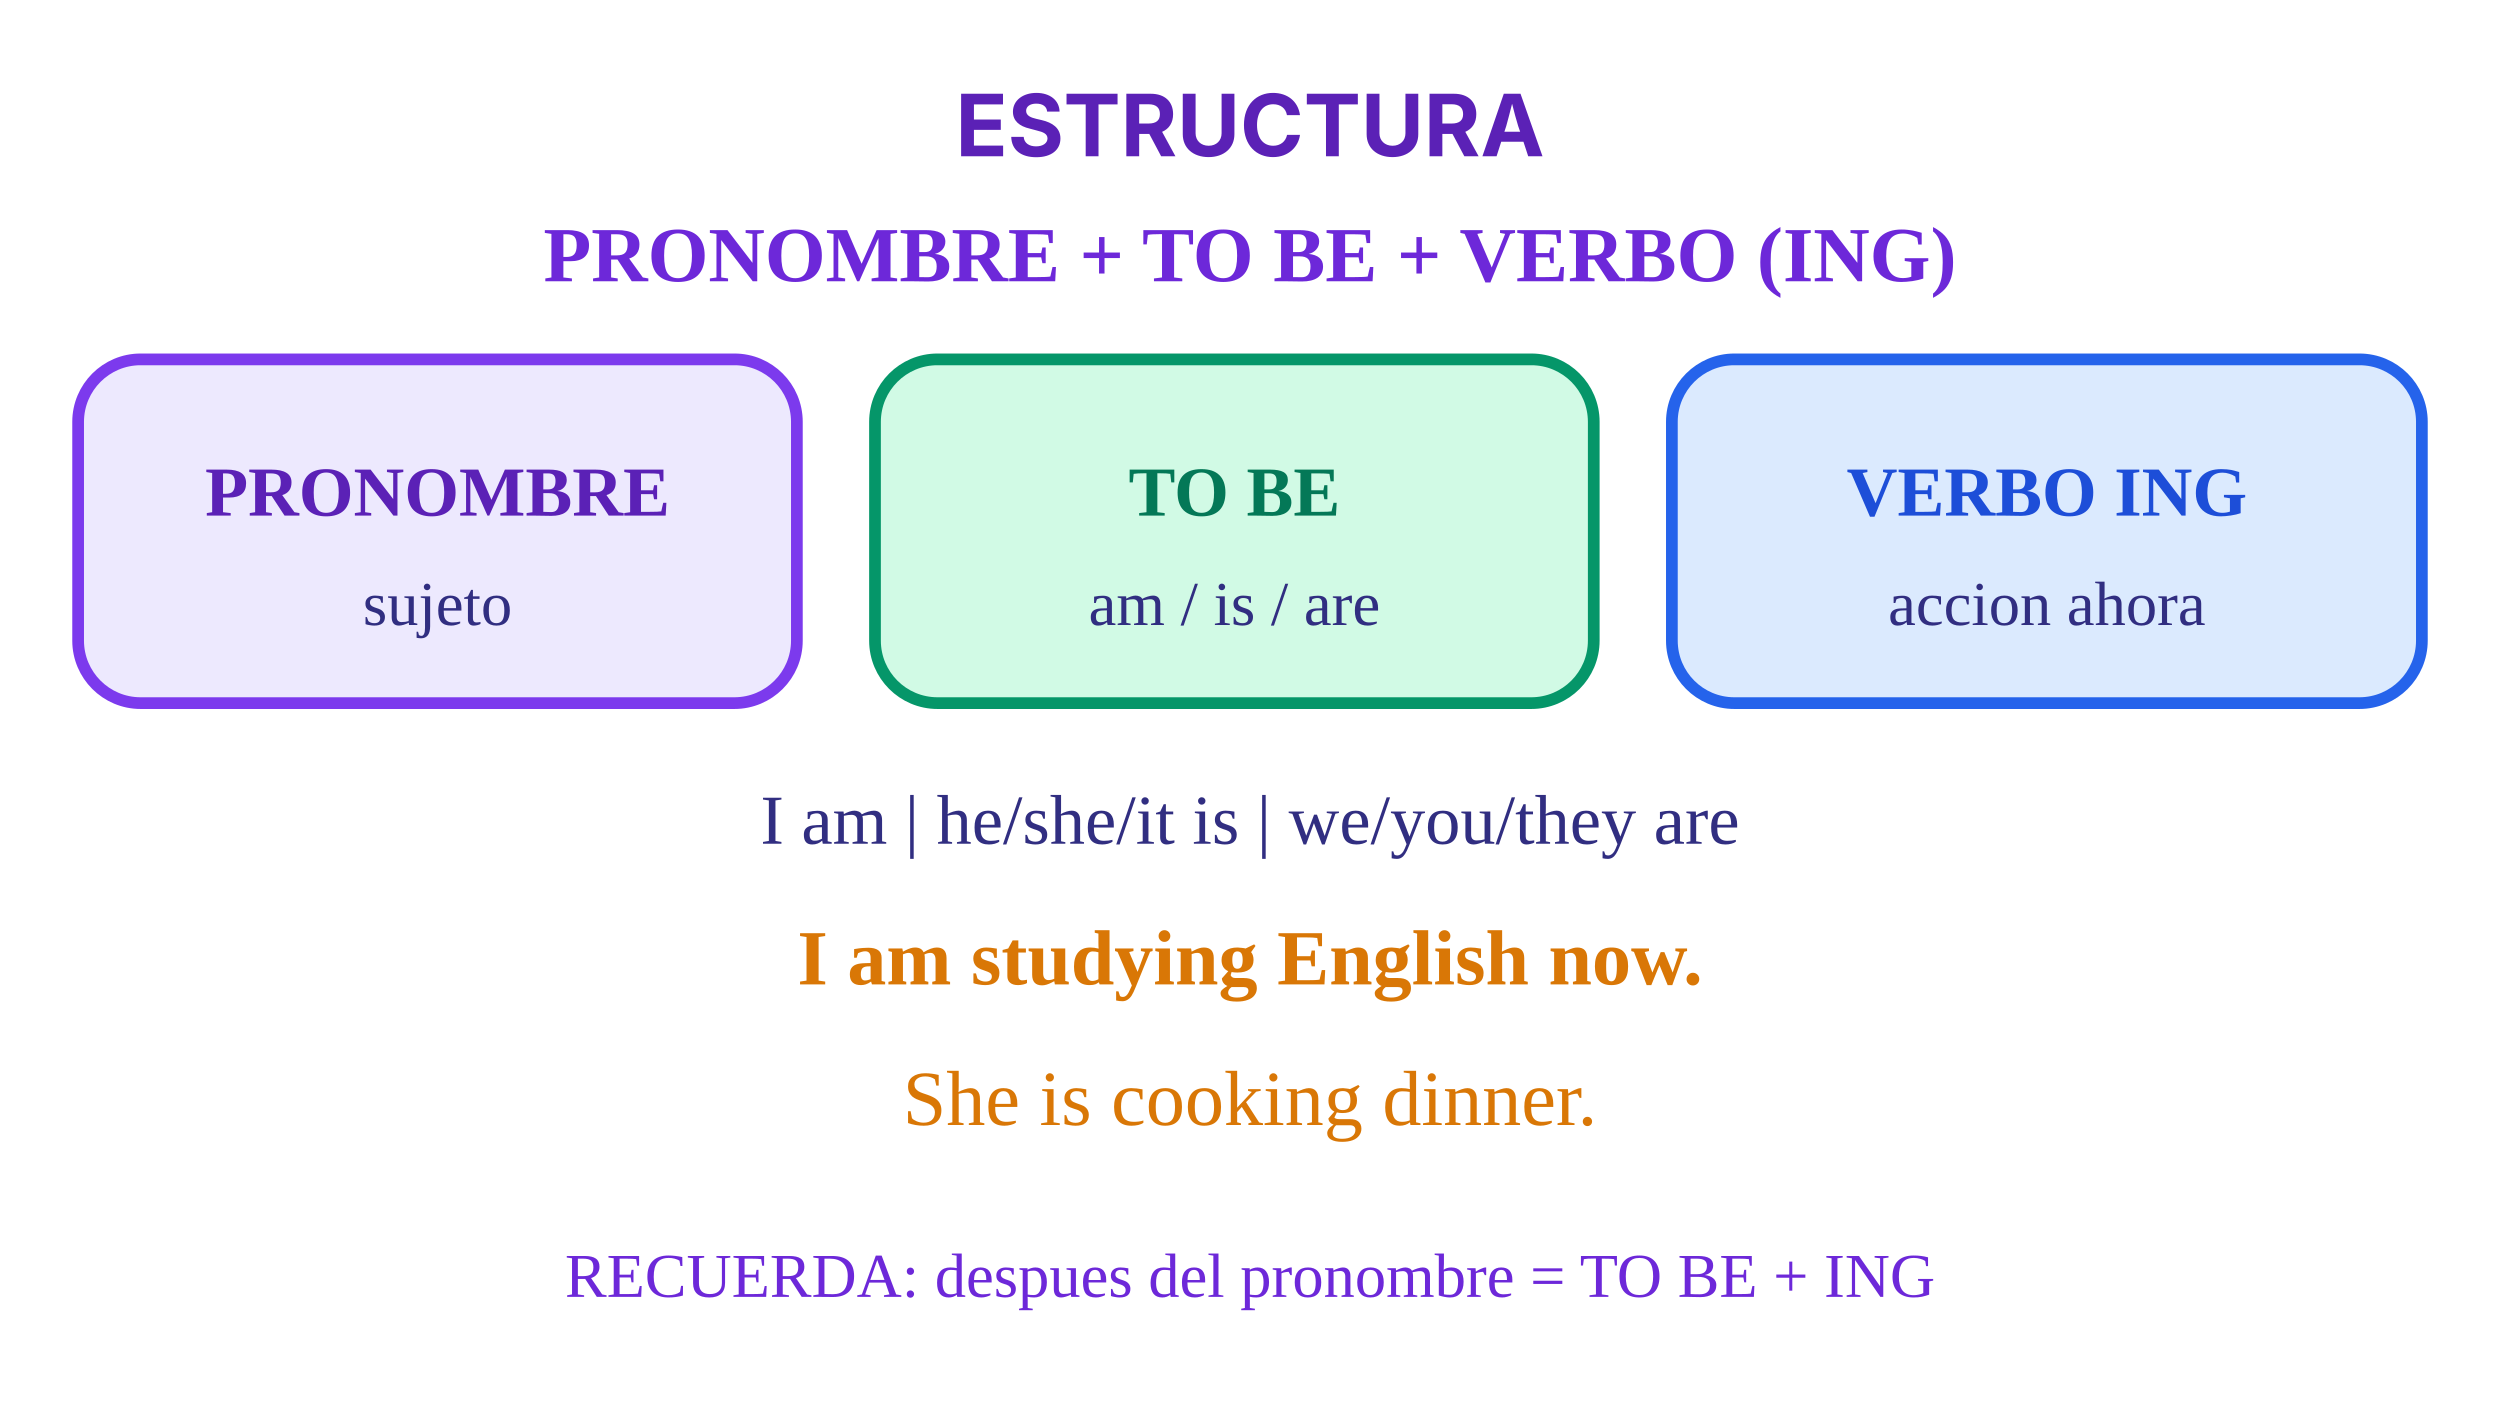
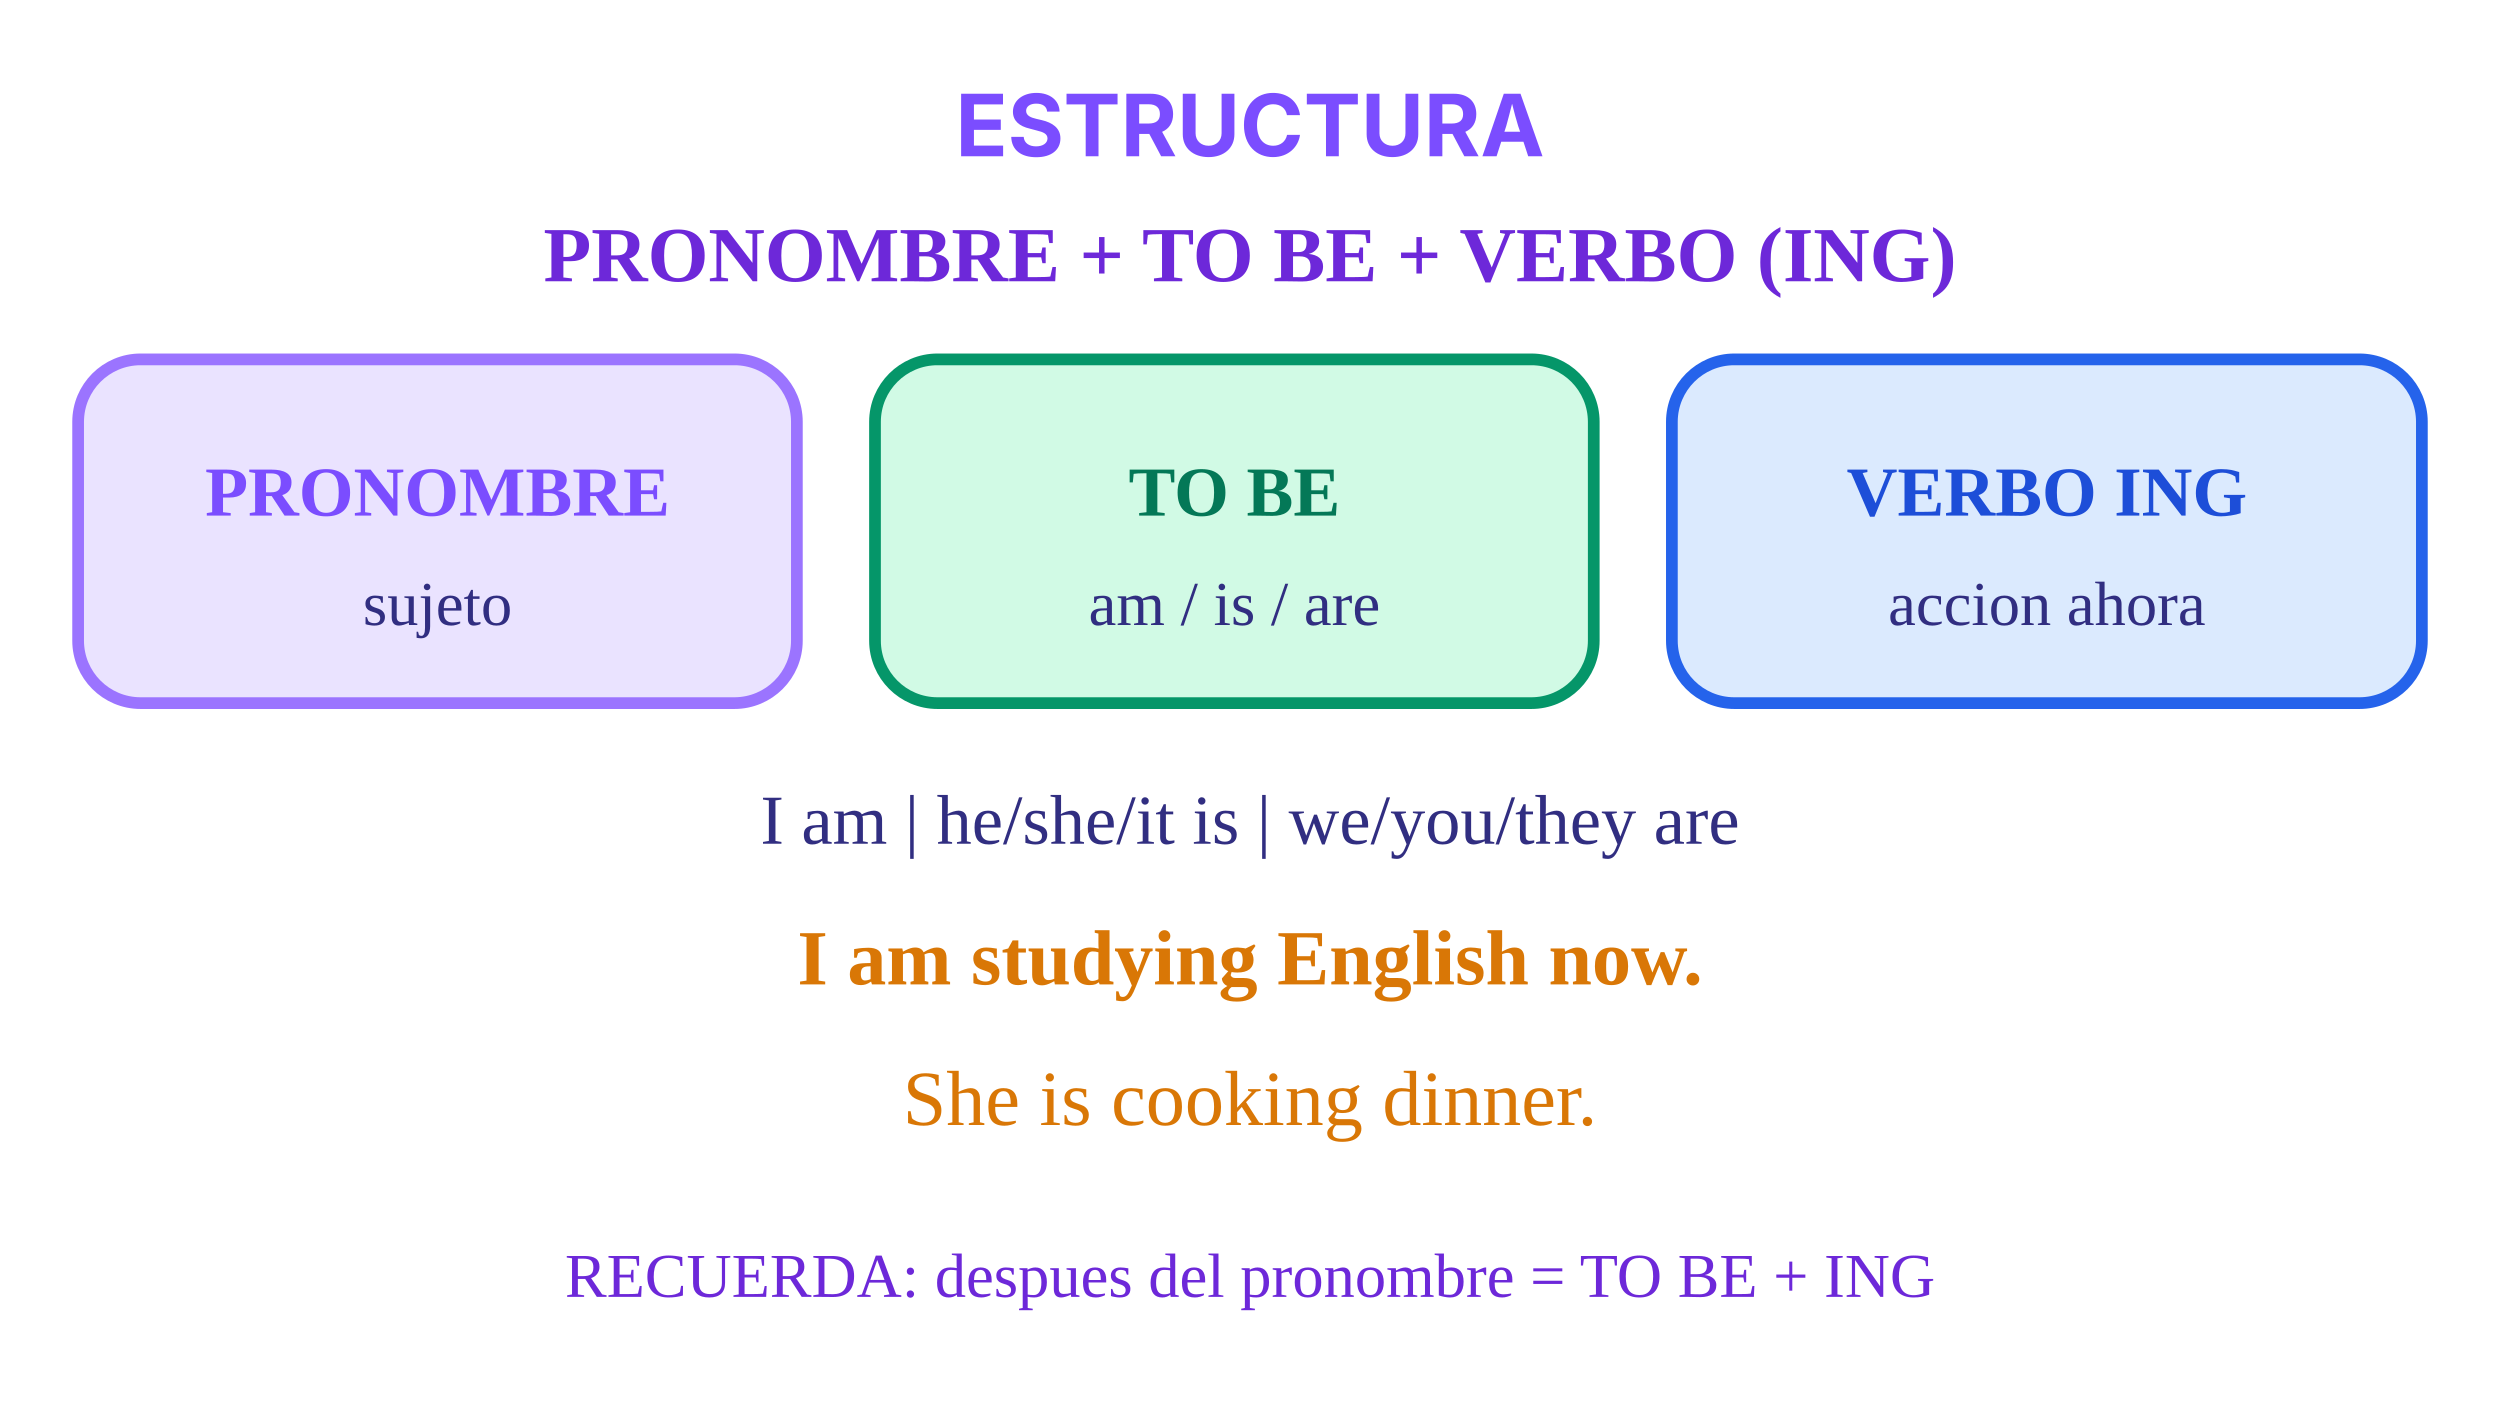
<svg xmlns="http://www.w3.org/2000/svg" viewBox="0 0 320 180" role="img" aria-label="Pronombre + To Be + Verbo ING">
  <rect width="320" height="180" rx="12" fill="none" />
-   <text x="160" y="20" text-anchor="middle" fill="#5B21B6" font-family="Inter,sans-serif" font-size="11" font-weight="bold">ESTRUCTURA</text>
+   <text x="160" y="20" text-anchor="middle" fill="#7B4DFF" font-family="Inter,sans-serif" font-size="11" font-weight="bold">ESTRUCTURA</text>
  <text x="160" y="36" text-anchor="middle" fill="#6d28d9" font-size="10" font-weight="bold">PRONOMBRE + TO BE + VERBO (ING)</text>
-   <rect x="10" y="46" width="92" height="44" rx="8" fill="#ede9fe" stroke="#7c3aed" stroke-width="1.5" />
-   <text x="56" y="66" text-anchor="middle" fill="#5B21B6" font-size="9" font-weight="bold">PRONOMBRE</text>
+   <rect x="10" y="46" width="92" height="44" rx="8" fill="rgba(123,77,255,0.16)" stroke="#9B74FF" stroke-width="1.5" />
+   <text x="56" y="66" text-anchor="middle" fill="#7B4DFF" font-size="9" font-weight="bold">PRONOMBRE</text>
  <text x="56" y="80" text-anchor="middle" fill="#312e81" font-size="8">sujeto</text>
  <rect x="112" y="46" width="92" height="44" rx="8" fill="#d1fae5" stroke="#059669" stroke-width="1.5" />
  <text x="158" y="66" text-anchor="middle" fill="#047857" font-size="9" font-weight="bold">TO BE</text>
  <text x="158" y="80" text-anchor="middle" fill="#312e81" font-size="8">am / is / are</text>
  <rect x="214" y="46" width="96" height="44" rx="8" fill="#dbeafe" stroke="#2563eb" stroke-width="1.5" />
  <text x="262" y="66" text-anchor="middle" fill="#1d4ed8" font-size="9" font-weight="bold">VERBO ING</text>
  <text x="262" y="80" text-anchor="middle" fill="#312e81" font-size="8">accion ahora</text>
  <text x="160" y="108" text-anchor="middle" fill="#312e81" font-size="9">I am | he/she/it is | we/you/they are</text>
  <text x="160" y="126" text-anchor="middle" fill="#D97706" font-size="10" font-weight="bold">I am studying English now.</text>
  <text x="160" y="144" text-anchor="middle" fill="#D97706" font-size="10">She is cooking dinner.</text>
  <text x="160" y="166" text-anchor="middle" fill="#6d28d9" font-size="8">RECUERDA: despues del pronombre = TO BE + ING</text>
</svg>
